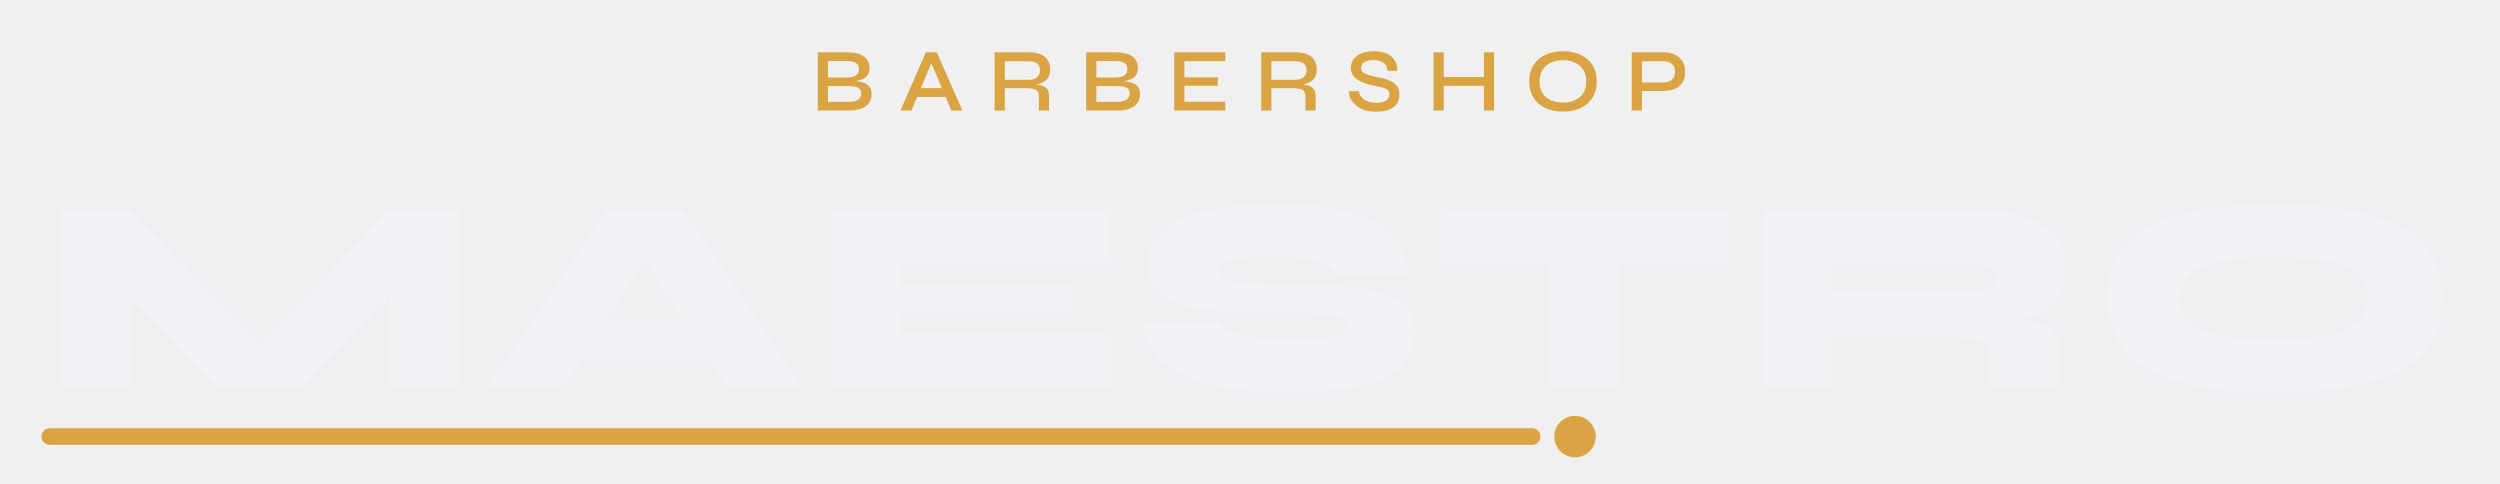
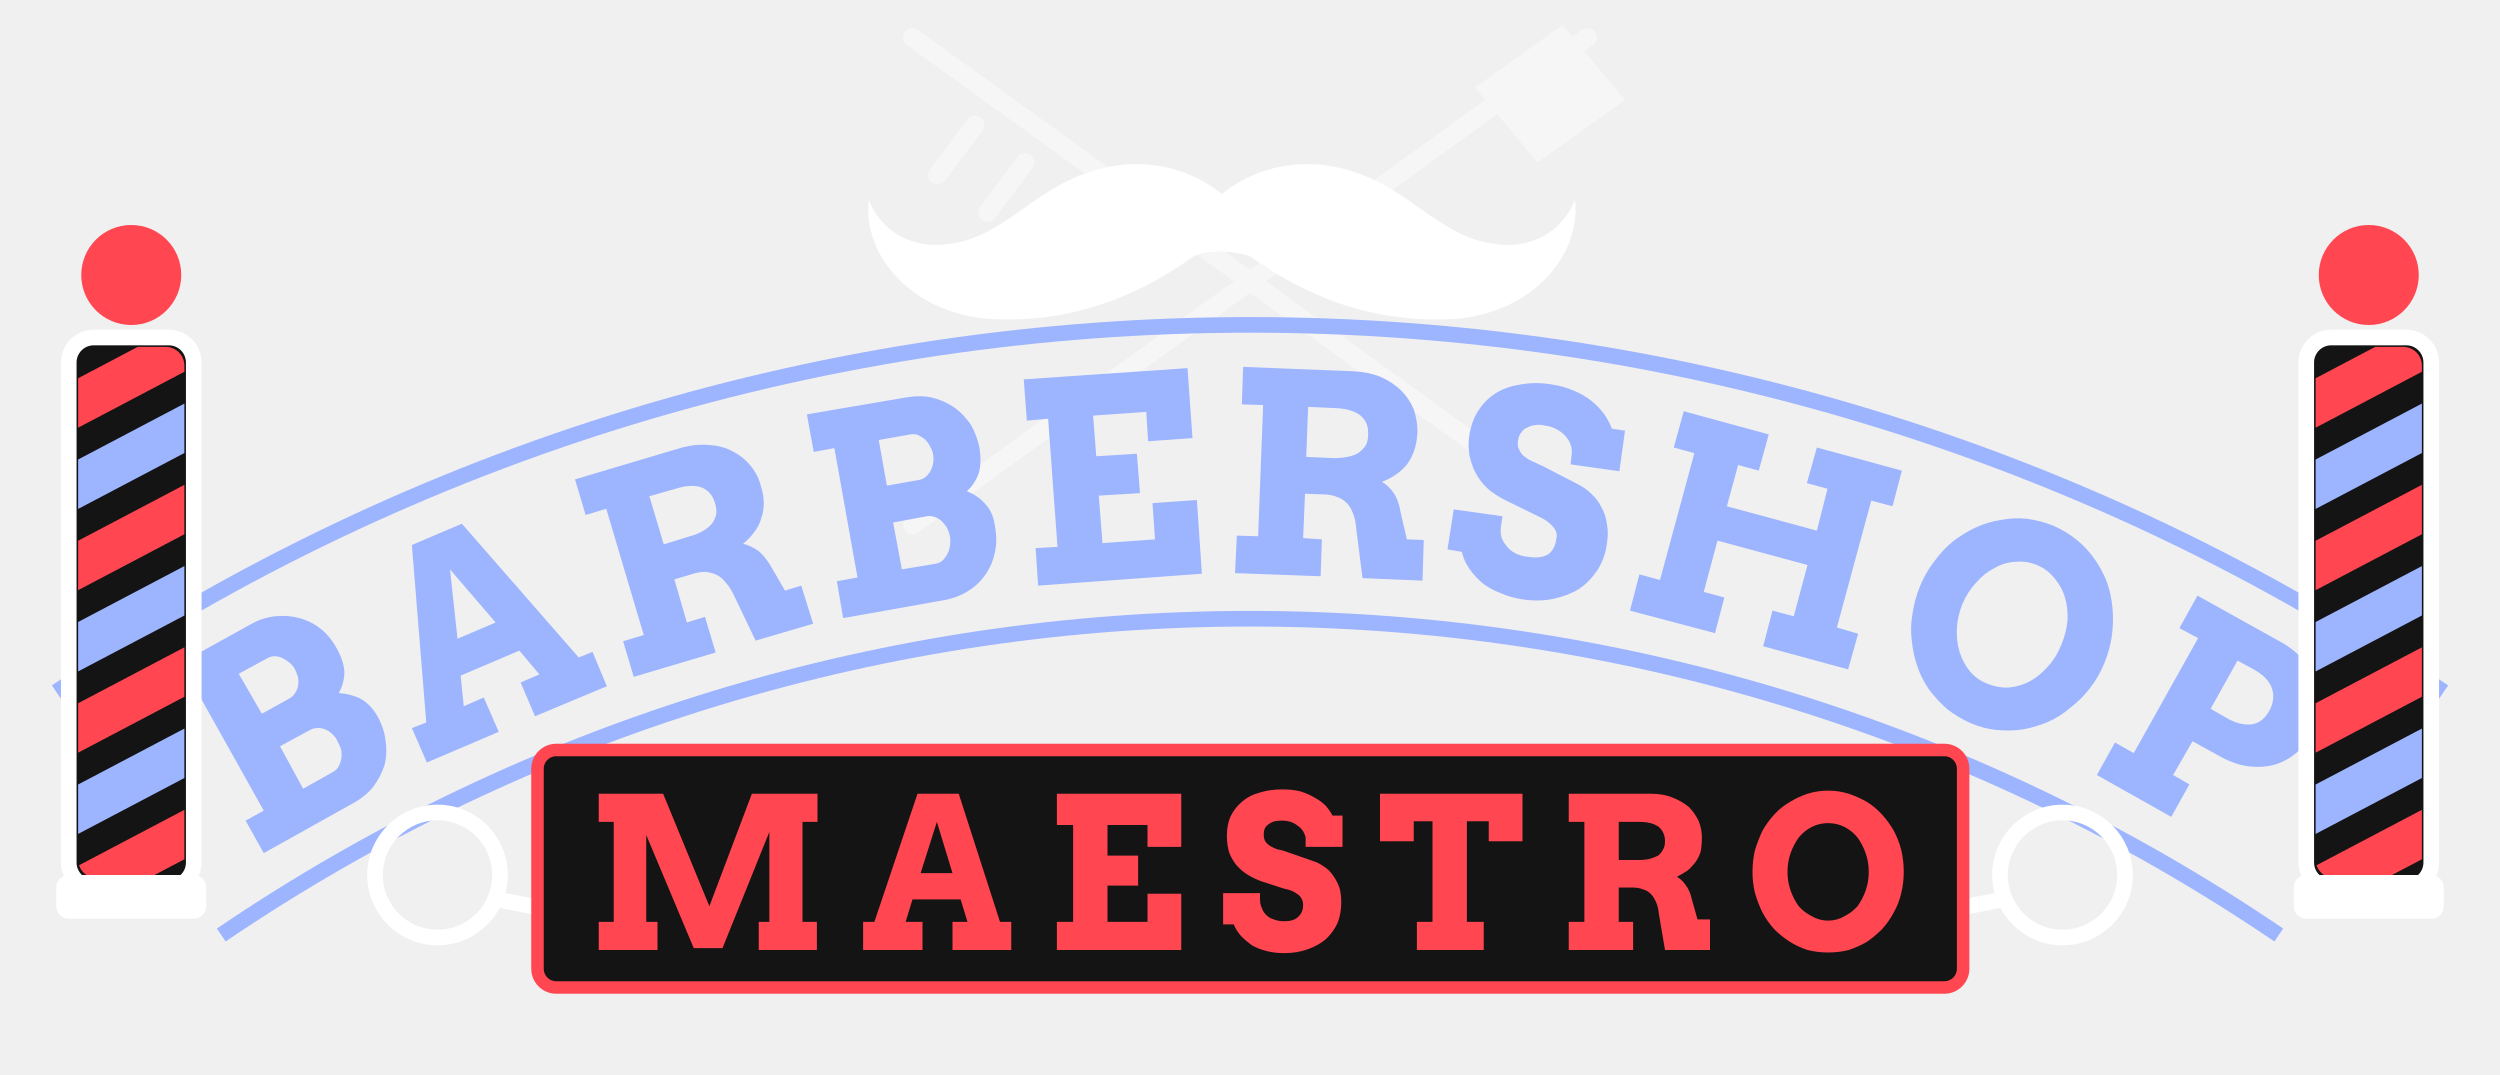
- <svg xmlns="http://www.w3.org/2000/svg" viewBox="0 0 361.9 70" role="img" aria-label="Barbershop Maestro">
-   <path fill="#d9a441" d="M118.38 16.0V7.575H122.668Q124.219 7.575 125.043 8.152Q125.868 8.73 125.868 9.828Q125.868 10.524 125.548 10.936Q125.228 11.348 124.645 11.548Q124.061 11.748 123.272 11.804L123.314 11.718Q123.894 11.736 124.409 11.821Q124.924 11.906 125.317 12.114Q125.71 12.322 125.938 12.691Q126.166 13.059 126.166 13.647Q126.166 14.422 125.778 14.933Q125.391 15.444 124.701 15.707Q124.01 15.969 123.107 16.0ZM119.855 14.738H122.896Q123.739 14.738 124.203 14.448Q124.666 14.157 124.666 13.524Q124.666 13.042 124.385 12.814Q124.103 12.585 123.65 12.52Q123.197 12.456 122.694 12.456H119.855ZM119.855 11.218H122.579Q123.422 11.218 123.885 10.925Q124.349 10.632 124.349 9.999Q124.349 9.37 123.885 9.103Q123.422 8.837 122.684 8.837H119.855ZM132.301 14.028V12.758H137.308V14.028ZM130.347 16.0 134.026 7.575H135.61L139.322 16.0H137.721L134.498 8.397H135.138L131.931 16.0ZM143.978 16.0V7.575H148.956Q149.897 7.575 150.583 7.841Q151.268 8.108 151.645 8.661Q152.021 9.215 152.021 10.07Q152.021 10.649 151.825 11.055Q151.629 11.461 151.28 11.724Q150.932 11.986 150.472 12.125Q150.013 12.264 149.486 12.303L149.357 12.213Q150.185 12.231 150.737 12.37Q151.288 12.509 151.573 12.874Q151.859 13.238 151.859 13.96V16.0H150.384V14.033Q150.384 13.538 150.213 13.262Q150.041 12.986 149.615 12.875Q149.189 12.763 148.409 12.763H145.453V16.0ZM145.453 11.551H148.956Q149.741 11.551 150.144 11.164Q150.547 10.777 150.547 10.135Q150.547 9.52 150.144 9.195Q149.741 8.869 148.956 8.869H145.453ZM157.232 16.0V7.575H161.52Q163.071 7.575 163.895 8.152Q164.72 8.73 164.72 9.828Q164.72 10.524 164.4 10.936Q164.08 11.348 163.497 11.548Q162.913 11.748 162.124 11.804L162.166 11.718Q162.746 11.736 163.261 11.821Q163.776 11.906 164.169 12.114Q164.562 12.322 164.79 12.691Q165.018 13.059 165.018 13.647Q165.018 14.422 164.63 14.933Q164.243 15.444 163.553 15.707Q162.862 15.969 161.959 16.0ZM158.707 14.738H161.748Q162.591 14.738 163.055 14.448Q163.518 14.157 163.518 13.524Q163.518 13.042 163.237 12.814Q162.955 12.585 162.502 12.52Q162.049 12.456 161.546 12.456H158.707ZM158.707 11.218H161.431Q162.274 11.218 162.737 10.925Q163.201 10.632 163.201 9.999Q163.201 9.37 162.737 9.103Q162.274 8.837 161.536 8.837H158.707ZM171.454 12.413V14.73H177.375V16.0H169.979V7.575H177.362V8.845H171.454V11.192H176.292V12.413ZM182.57 16.0V7.575H187.548Q188.489 7.575 189.175 7.841Q189.86 8.108 190.237 8.661Q190.613 9.215 190.613 10.07Q190.613 10.649 190.417 11.055Q190.221 11.461 189.872 11.724Q189.524 11.986 189.064 12.125Q188.605 12.264 188.078 12.303L187.949 12.213Q188.777 12.231 189.329 12.37Q189.88 12.509 190.165 12.874Q190.451 13.238 190.451 13.96V16.0H188.976V14.033Q188.976 13.538 188.805 13.262Q188.633 12.986 188.207 12.875Q187.781 12.763 187.001 12.763H184.045V16.0ZM184.045 11.551H187.548Q188.333 11.551 188.736 11.164Q189.139 10.777 189.139 10.135Q189.139 9.52 188.736 9.195Q188.333 8.869 187.548 8.869H184.045ZM195.261 13.2H196.713Q196.76 13.68 197.091 14.064Q197.423 14.448 197.976 14.666Q198.53 14.884 199.239 14.884Q199.873 14.884 200.29 14.729Q200.707 14.574 200.913 14.295Q201.118 14.016 201.118 13.633Q201.118 13.253 200.878 13.038Q200.637 12.823 200.14 12.678Q199.644 12.533 198.873 12.389Q198.235 12.265 197.641 12.07Q197.047 11.874 196.574 11.575Q196.101 11.276 195.824 10.845Q195.547 10.415 195.547 9.817Q195.547 9.133 195.931 8.591Q196.315 8.049 197.068 7.734Q197.82 7.42 198.905 7.42Q200.557 7.42 201.425 8.181Q202.294 8.943 202.268 10.247H200.856Q200.814 9.422 200.258 9.06Q199.703 8.698 198.844 8.698Q198.075 8.698 197.552 8.967Q197.029 9.236 197.029 9.853Q197.029 10.106 197.152 10.296Q197.275 10.486 197.565 10.635Q197.856 10.784 198.353 10.923Q198.85 11.061 199.585 11.212Q200.206 11.326 200.748 11.504Q201.29 11.681 201.702 11.959Q202.113 12.236 202.345 12.662Q202.577 13.089 202.577 13.718Q202.577 14.427 202.218 14.978Q201.86 15.529 201.112 15.846Q200.363 16.163 199.175 16.163Q198.277 16.163 197.608 15.952Q196.938 15.741 196.471 15.393Q196.004 15.045 195.725 14.645Q195.445 14.244 195.335 13.86Q195.225 13.477 195.261 13.2ZM208.828 11.146H215.012V12.417H208.828ZM214.808 7.575H216.283V16.0H214.808ZM207.518 7.575H208.993V16.0H207.518ZM226.257 16.155Q224.772 16.155 223.674 15.623Q222.576 15.092 221.972 14.117Q221.368 13.142 221.368 11.791Q221.368 10.433 221.972 9.455Q222.576 8.478 223.674 7.949Q224.772 7.42 226.257 7.42Q227.751 7.42 228.845 7.949Q229.939 8.478 230.543 9.455Q231.147 10.433 231.147 11.791Q231.147 13.142 230.543 14.117Q229.939 15.092 228.845 15.623Q227.751 16.155 226.257 16.155ZM226.257 14.852Q227.24 14.852 227.995 14.513Q228.75 14.175 229.187 13.495Q229.623 12.814 229.623 11.791Q229.623 10.768 229.187 10.091Q228.75 9.413 227.995 9.068Q227.24 8.723 226.257 8.723Q225.288 8.723 224.518 9.068Q223.748 9.413 223.307 10.091Q222.867 10.768 222.867 11.791Q222.867 12.814 223.307 13.495Q223.748 14.175 224.518 14.513Q225.288 14.852 226.257 14.852ZM237.477 13.174V11.945H240.883Q241.606 11.945 242.04 11.531Q242.474 11.117 242.474 10.411Q242.474 9.679 242.04 9.274Q241.606 8.869 240.883 8.869H237.685V16.0H236.21V7.575H240.785Q241.444 7.575 242.02 7.748Q242.597 7.922 243.03 8.273Q243.463 8.624 243.706 9.156Q243.949 9.687 243.949 10.411Q243.949 11.127 243.706 11.65Q243.463 12.174 243.03 12.512Q242.597 12.851 242.02 13.012Q241.444 13.174 240.785 13.174Z" />
-   <path fill="#f4f1f7" d="M40.56 52.96H34.56L56.4 30.4H66.4V56.0H56.4V38.56L59.4 39.8L43.6 56.0H31.6L15.76 39.84L18.8 38.6V56.0H8.8V30.4H18.8ZM79.56 52.12V46.12H106.92V52.12ZM70.6 56.0 87.76 30.4H98.88L116.2 56.0H105.2L90.36 33.08H96.32L81.6 56.0ZM130.4 45.2V48.4H160.8V56.0H120.4V30.4H160.72V38.0H130.4V41.2H155.2V45.2ZM165.6 46.6H176.52Q176.8 47.44 178.16 48.02Q179.52 48.6 181.82 48.9Q184.12 49.2 187.16 49.2Q190.16 49.2 191.9 49.02Q193.64 48.84 194.36 48.38Q195.08 47.92 195.08 47.12Q195.08 46.36 193.92 45.94Q192.76 45.52 189.8 45.36Q186.84 45.2 181.48 45.2Q177.48 45.2 174.58 44.82Q171.68 44.44 169.82 43.62Q167.96 42.8 167.08 41.54Q166.2 40.28 166.2 38.52Q166.2 35.48 168.26 33.5Q170.32 31.52 174.5 30.54Q178.68 29.56 184.96 29.56Q194.16 29.56 199.02 32.22Q203.88 34.88 203.88 39.88H193.52Q193.32 38.56 191.04 37.86Q188.76 37.16 184.56 37.16Q180.4 37.16 178.38 37.64Q176.36 38.12 176.36 39.28Q176.36 39.88 176.92 40.24Q177.48 40.6 178.86 40.82Q180.24 41.04 182.76 41.12Q185.28 41.2 189.16 41.2Q193.44 41.2 196.44 41.62Q199.44 42.04 201.3 42.88Q203.16 43.72 204 45.02Q204.84 46.32 204.84 48.08Q204.84 51.12 202.92 53.04Q201 54.96 196.84 55.88Q192.68 56.8 185.96 56.8Q182.16 56.8 178.98 56.36Q175.8 55.92 173.32 55.06Q170.84 54.2 169.12 52.94Q167.4 51.68 166.5 50.1Q165.6 48.52 165.6 46.6ZM208.64 30.4H250.24V38.0H208.64ZM224.44 37.48H234.44V56.0H224.44ZM255.24 56.0V30.4H286.16Q289.8 30.4 292.7 31.22Q295.6 32.04 297.3 33.96Q299.0 35.88 299.0 39.2Q299.0 41.4 298.2 42.84Q297.4 44.28 296.0 45.08Q294.6 45.88 292.8 46.24Q291.0 46.6 289.04 46.68L286.12 46.12Q290.88 46.16 293.46 46.52Q296.04 46.88 297.06 47.82Q298.08 48.76 298.08 50.52V56.0H288.08V51.72Q288.08 50.52 287.62 49.9Q287.16 49.28 285.62 49.04Q284.08 48.8 280.88 48.8H265.24V56.0ZM265.24 42.12H286.16Q287.36 42.12 288.18 41.72Q289.0 41.32 289.0 40.2Q289.0 39.16 288.18 38.78Q287.36 38.4 286.16 38.4H265.24ZM329.32 56.8Q320.6 56.8 315.28 55.26Q309.96 53.72 307.54 50.7Q305.12 47.68 305.12 43.2Q305.12 38.72 307.54 35.7Q309.96 32.68 315.28 31.14Q320.6 29.6 329.32 29.6Q338.04 29.6 343.36 31.14Q348.68 32.68 351.1 35.7Q353.52 38.72 353.52 43.2Q353.52 47.68 351.1 50.7Q348.68 53.72 343.36 55.26Q338.04 56.8 329.32 56.8ZM329.32 49.2Q333.44 49.2 336.44 48.7Q339.44 48.2 341.08 46.9Q342.72 45.6 342.72 43.2Q342.72 40.8 341.08 39.5Q339.44 38.2 336.44 37.7Q333.44 37.2 329.32 37.2Q325.2 37.2 322.1 37.7Q319.0 38.2 317.26 39.5Q315.52 40.8 315.52 43.2Q315.52 45.6 317.26 46.9Q319.0 48.2 322.1 48.7Q325.2 49.2 329.32 49.2Z" />
-   <rect x="6.0" y="62" width="217.0" height="2.4" rx="1.2" fill="#d9a441" />
-   <circle cx="228.0" cy="63.2" r="3" fill="#d9a441" />
+ <svg xmlns="http://www.w3.org/2000/svg" viewBox="0 0 400 172" role="img" aria-label="Barbershop Maestro">
+   <g fill="none" stroke="#ffffff" stroke-width="3" stroke-linecap="round" opacity=".4">
+     <path d="M146 6L254 84" />
+     <path d="M254 6L146 84" />
+     <path d="M236 14l14-10 10 12-14 10z" fill="#ffffff" stroke="none" />
+     <path d="M156 20l-6 8M164 26l-6 8M172 32l-6 8" />
+   </g>
+   <path transform="translate(0 -14) scale(1)" d="M200 50c-6-9-17-12-27-8-8 3-13 10-21 11-6 1-11-2-13-7-1 9 7 18 19 19 15 1 26-5 33-10 2-1 6-1 9 0 7 5 18 11 33 10 12-1 20-10 19-19-2 5-7 8-13 7-8-1-13-8-21-11-10-4-21-1-27 8z" fill="#ffffff" />
+   <path d="M9.0 110.7A340.0 340.0 0 0 1 391.0 110.7" fill="none" stroke="#9db4ff" stroke-width="2.5" />
+   <path d="M35.4 149.6A293.0 293.0 0 0 1 364.6 149.6" fill="none" stroke="#9db4ff" stroke-width="2.5" />
+   <path fill="#9db4ff" d="M39.3 131.3 42.2 129.7 31.9 111.3 29 113 26 107.7 40.1 99.9Q42 98.8 44.1 98.6Q46.1 98.4 47.9 98.9Q49.8 99.4 51.3 100.6Q52.8 101.8 53.8 103.6Q55 105.7 55.1 107.5Q55.1 109.3 54.2 110.9Q56.1 111 57.7 111.8Q59.3 112.7 60.4 114.6Q61.5 116.6 61.7 118.6Q62 120.6 61.5 122.5Q60.9 124.3 59.7 125.9Q58.5 127.4 56.7 128.4L42.2 136.5ZM44.8 119.4 48.5 126.2 53.3 123.5Q53.9 123.2 54.2 122.6Q54.5 122 54.6 121.4Q54.7 120.7 54.6 120Q54.4 119.3 54 118.6Q53.7 117.9 53.1 117.4Q52.6 116.9 52 116.7Q51.3 116.4 50.7 116.5Q50.1 116.5 49.6 116.8ZM38.2 107.8 41.9 114.2 46.4 111.7Q46.9 111.4 47.2 110.9Q47.6 110.3 47.7 109.7Q47.8 109.1 47.7 108.4Q47.5 107.7 47.2 107.1Q46.9 106.5 46.3 106Q45.8 105.6 45.2 105.3Q44.6 105 43.9 105Q43.3 105 42.8 105.3ZM83.3 109.2 86.3 107.9 83.1 104.1 73.7 108.1 74.2 113 77.4 111.6 79.8 117.1 68.3 122 65.9 116.5 68.2 115.6 65.9 87.2 73.9 83.8 92.6 105.2 94.8 104.3 97.1 109.8 85.6 114.6ZM73.2 102.2 79.3 99.6 72 91.1ZM92 76.7 108.8 71.7Q111.2 71 113.4 71.2Q115.5 71.3 117.2 72.2Q118.8 73 120 74.4Q121.2 75.8 121.7 77.6Q122.2 79.2 122.2 80.5Q122.2 81.8 121.8 82.9Q121.5 84.1 120.7 85.1Q120 86.1 118.9 87Q120.1 87.3 121.3 88.1Q122.4 89 123.4 90.7L125.6 94.5L128.2 93.7L130.1 99.8L120.9 102.5L117.5 95.4Q116.9 94.1 116.2 93.3Q115.5 92.4 114.7 92Q113.9 91.6 112.8 91.5Q111.8 91.5 110.6 91.9L107.9 92.7L109.9 99.6L112.8 98.7L114.5 104.4L101.4 108.3L99.7 102.6L103 101.6L97 81.4L93.7 82.4ZM103.9 79.4 106.2 87.1 110.4 85.8Q111.5 85.5 112.4 85Q113.3 84.5 113.9 83.8Q114.4 83.1 114.6 82.3Q114.7 81.5 114.4 80.5Q113.9 78.7 112.3 78Q110.6 77.4 108.1 78.2ZM133.9 93 137.2 92.4 133.5 71.7 130.2 72.3 129.1 66.3 144.9 63.6Q147.1 63.2 149.1 63.6Q151.1 64.1 152.7 65.2Q154.2 66.3 155.3 67.9Q156.3 69.6 156.7 71.6Q157.1 74 156.6 75.7Q156 77.4 154.7 78.6Q156.5 79.3 157.7 80.7Q158.9 82 159.2 84.2Q159.6 86.4 159.2 88.3Q158.8 90.3 157.7 91.9Q156.6 93.5 155 94.5Q153.3 95.6 151.2 96L134.9 98.9ZM142.9 83.6 144.3 91.1 149.7 90.2Q150.3 90.1 150.8 89.7Q151.3 89.2 151.6 88.6Q151.9 88 152 87.3Q152.1 86.6 152 85.8Q151.8 85 151.5 84.4Q151.1 83.8 150.6 83.3Q150.1 82.9 149.5 82.7Q148.9 82.5 148.3 82.6ZM140.6 70.4 141.9 77.7 147 76.8Q147.6 76.7 148.1 76.3Q148.6 75.9 148.9 75.3Q149.2 74.8 149.3 74.1Q149.4 73.4 149.3 72.7Q149.2 72.1 148.8 71.4Q148.5 70.8 148 70.3Q147.5 69.9 146.9 69.6Q146.3 69.4 145.7 69.5ZM163.8 60.7 190 58.9 190.8 70.1 183.7 70.6 183.4 65.9 174.9 66.5 175.4 73 181.9 72.6 182.4 78.9 175.8 79.3 176.4 86.9 184.8 86.3 184.4 80.5 191.5 80 192.3 91.8 166.1 93.7 165.7 87.7 169.2 87.5 167.7 67 164.3 67.3ZM198.9 58.7 216.4 59.4Q218.9 59.5 220.9 60.3Q222.9 61.2 224.2 62.5Q225.5 63.8 226.2 65.5Q226.8 67.3 226.8 69.1Q226.7 70.8 226.3 72Q225.9 73.2 225.2 74.2Q224.4 75.2 223.4 75.9Q222.4 76.6 221.1 77.1Q222.2 77.7 223 78.9Q223.8 80.1 224.1 82L225.1 86.3L227.8 86.4L227.6 92.9L218 92.5L217 84.6Q216.9 83.2 216.5 82.2Q216.1 81.1 215.5 80.5Q214.8 79.8 213.9 79.5Q212.9 79.1 211.6 79.1L208.8 79L208.5 86.1L211.5 86.3L211.3 92.2L197.6 91.7L197.9 85.7L201.3 85.8L202.1 64.8L198.7 64.7ZM209.3 65.1 209 73.1 213.4 73.3Q214.6 73.3 215.6 73.1Q216.6 72.9 217.3 72.5Q218 72 218.5 71.3Q218.9 70.6 218.9 69.5Q219 67.6 217.7 66.5Q216.3 65.4 213.7 65.3ZM251.5 72.4Q251.5 71.6 251.2 70.9Q250.9 70.2 250.3 69.6Q249.7 69 248.9 68.6Q248.1 68.2 247.2 68.1Q246.4 67.9 245.7 68Q244.9 68.1 244.4 68.4Q243.8 68.6 243.4 69.2Q243 69.7 242.9 70.4Q242.7 71.4 243.1 72Q243.4 72.7 244 73.1Q244.6 73.6 245.4 73.9Q246.2 74.3 246.9 74.6L252.5 77.5Q253.7 78.1 254.6 79Q255.6 79.9 256.2 81.1Q256.9 82.3 257.1 83.8Q257.4 85.2 257.1 87Q256.8 89.3 255.6 91.2Q254.4 93 252.7 94.2Q250.9 95.3 248.6 95.8Q246.3 96.3 243.6 95.9Q241.7 95.6 240.1 94.9Q238.5 94.3 237.2 93.3Q236 92.3 235.1 91Q234.2 89.7 233.9 88.3L231.6 87.9L232.6 81.5L240.4 82.6L240.2 83.9Q240 84.9 240.2 85.8Q240.4 86.6 241 87.3Q241.5 88 242.4 88.5Q243.3 89 244.6 89.1Q246.5 89.4 247.7 88.7Q248.8 87.9 249 86.3Q249.2 85.5 248.9 84.9Q248.6 84.3 248.1 83.9Q247.6 83.4 246.9 83Q246.3 82.7 245.7 82.4L241 80.1Q239.6 79.4 238.4 78.5Q237.2 77.5 236.4 76.2Q235.6 74.9 235.2 73.2Q234.8 71.6 235.1 69.6Q235.5 67.2 236.6 65.6Q237.7 63.9 239.5 62.8Q241.2 61.8 243.4 61.5Q245.7 61.1 248.2 61.5Q250.2 61.8 251.8 62.5Q253.5 63.2 254.7 64.2Q255.9 65.2 256.7 66.3Q257.5 67.5 257.9 68.6L260 68.9L259.1 75.4L251.3 74.3ZM290.7 71.6 304.3 75.3 302.8 81 299.4 80.1 293.9 100.4 297.3 101.4 295.7 107.1 282.1 103.4 283.6 97.7 287 98.6 289.2 90.4 274.8 86.5 272.6 94.7 275.9 95.6 274.4 101.3 260.8 97.7 262.3 91.9 265.6 92.8 271.1 72.5 267.8 71.6 269.4 65.8 283 69.5 281.4 75.3 278.1 74.4 276.3 81 290.7 84.9 292.4 78.2 289.1 77.3ZM315.3 115.7Q313.3 114.8 311.6 113.5Q310 112.1 308.7 110.4Q307.5 108.7 306.8 106.7Q306.1 104.7 305.9 102.6Q305.6 100.4 306 98.2Q306.3 96 307.2 93.8Q308.1 91.6 309.5 89.8Q310.8 88 312.5 86.6Q314.2 85.3 316.1 84.4Q318.1 83.5 320.1 83.2Q322.2 82.8 324.3 83Q326.5 83.3 328.5 84.1Q330.6 85 332.3 86.4Q333.9 87.7 335.1 89.4Q336.3 91.1 337.1 93.1Q337.8 95.1 338 97.3Q338.2 99.4 337.9 101.7Q337.6 103.9 336.7 106.1Q335.8 108.3 334.4 110.1Q333 111.9 331.3 113.2Q329.7 114.6 327.7 115.5Q325.8 116.3 323.7 116.7Q321.7 117 319.5 116.8Q317.4 116.6 315.3 115.7ZM318 109.4Q319.7 110.1 321.5 110Q323.3 109.8 324.8 109Q326.4 108.1 327.7 106.6Q329 105.2 329.8 103.2Q330.6 101.3 330.8 99.3Q330.9 97.3 330.4 95.6Q329.9 93.9 328.7 92.5Q327.6 91.1 325.9 90.4Q324.2 89.7 322.4 89.9Q320.6 90 319.1 90.9Q317.5 91.7 316.2 93.2Q314.8 94.7 314 96.6Q313.2 98.6 313.1 100.5Q313 102.5 313.5 104.2Q314 105.9 315.1 107.3Q316.2 108.7 318 109.4ZM351.6 95.3 364.9 102.7Q367.1 103.9 368.6 105.7Q370.1 107.4 370.8 109.4Q371.5 111.3 371.4 113.2Q371.3 115.2 370.3 116.9Q369.2 118.9 367.6 120.3Q366 121.7 364.1 122.3Q362.1 122.9 359.7 122.6Q357.4 122.3 354.8 120.8L350.8 118.6L347.7 124L350.3 125.5L347.4 130.7L335.5 124L338.4 118.8L341.4 120.5L351.7 102.1L348.7 100.5ZM358 105.7 353.7 113.4 356.3 114.9Q358.4 116.1 360.2 115.9Q362 115.7 363.1 113.7Q364.1 111.9 363.5 110.1Q362.9 108.4 360.6 107.1Z" />
+   <g fill="none" stroke="#ffffff" stroke-width="2.5">
+     <circle cx="70.0" cy="140" r="10" />
+     <circle cx="330.0" cy="140" r="10" />
+     <path d="M80.0 144Q200 168 320.0 144" />
+   </g>
+   <rect x="86.0" y="120" width="228.1" height="38" rx="3" fill="#141414" stroke="#ff4651" stroke-width="2" />
+   <path fill="#ff4651" d="M95.8 147.5H98.2V131.5H95.8V127H106.1L113.5 145L120.3 127H130.8V131.5H128.4V147.5H130.7V152H121.4V147.5H123.1V133.1L115.6 151.7H111L103.4 133.6V147.5H105.2V152H95.8ZM152.4 147.5H154.8L153.7 143.9H146L144.9 147.5H147.6V152H138.1V147.5H139.9L146.8 127H153.4L160 147.5H161.8V152H152.4ZM147.3 139.7H152.4L149.9 131.5ZM169.1 127H189V135.5H183.6V132H177.2V136.9H182.1V141.7H177.2V147.5H183.6V143H189V152H169.1V147.5H171.7V132H169.1ZM208.9 134Q208.8 133.5 208.5 133Q208.1 132.4 207.6 132.1Q207.1 131.7 206.5 131.5Q205.9 131.3 205.2 131.3Q204.5 131.3 204 131.4Q203.5 131.5 203.1 131.8Q202.6 132.1 202.4 132.5Q202.2 132.9 202.2 133.5Q202.2 134.3 202.5 134.7Q202.8 135.1 203.3 135.4Q203.8 135.7 204.4 135.9Q205 136 205.6 136.2L210.2 137.8Q211.1 138.1 211.9 138.7Q212.7 139.2 213.3 140.1Q213.9 140.9 214.3 142Q214.6 143 214.6 144.4Q214.6 146.2 214 147.7Q213.3 149.2 212.1 150.3Q210.9 151.3 209.2 151.9Q207.5 152.5 205.5 152.5Q204 152.5 202.8 152.2Q201.5 151.9 200.4 151.3Q199.4 150.6 198.6 149.8Q197.8 148.9 197.4 147.9H195.7V142.9H201.6V143.9Q201.6 144.7 201.9 145.3Q202.1 145.9 202.6 146.4Q203.1 146.9 203.8 147.1Q204.5 147.4 205.5 147.4Q207 147.4 207.7 146.7Q208.5 146 208.5 144.8Q208.5 144.2 208.2 143.7Q208 143.3 207.5 143Q207.1 142.7 206.6 142.5Q206.1 142.3 205.5 142.2L201.8 141Q200.7 140.6 199.7 140Q198.7 139.4 197.9 138.5Q197.2 137.7 196.7 136.5Q196.3 135.3 196.3 133.7Q196.3 131.9 196.9 130.6Q197.6 129.2 198.8 128.2Q200 127.2 201.6 126.8Q203.2 126.3 205.2 126.3Q206.7 126.3 208 126.6Q209.3 127 210.3 127.6Q211.4 128.2 212.1 128.9Q212.8 129.7 213.2 130.5H214.8V135.5H208.9ZM226.7 147.5H229.2V131.4H226.2V134.6H220.8V127H243.6V134.6H238.2V131.4H234.7V147.5H237.4V152H226.7ZM251 127H264.2Q266.1 127 267.6 127.6Q269.1 128.2 270.2 129.1Q271.2 130.1 271.8 131.4Q272.3 132.6 272.3 134Q272.3 135.3 272.1 136.3Q271.8 137.2 271.3 137.9Q270.7 138.7 270 139.3Q269.2 139.8 268.3 140.3Q269.1 140.7 269.7 141.6Q270.4 142.5 270.7 143.9L271.6 147.1H273.6L273.6 152H266.4L265.4 146.1Q265.3 145 264.9 144.2Q264.6 143.5 264.1 143Q263.6 142.5 262.9 142.3Q262.2 142 261.1 142H259V147.5H261.3V152H251V147.5H253.5V131.5H251ZM259 131.5V137.6H262.3Q263.2 137.6 264 137.4Q264.7 137.2 265.3 136.9Q265.8 136.5 266.1 135.9Q266.4 135.4 266.4 134.6Q266.4 133.2 265.4 132.3Q264.3 131.5 262.3 131.5ZM292.5 152.4Q290.8 152.4 289.2 152Q287.7 151.5 286.4 150.7Q285 149.8 283.9 148.7Q282.8 147.5 282 146Q281.3 144.6 280.8 142.9Q280.4 141.3 280.4 139.5Q280.4 137.7 280.8 136Q281.3 134.4 282 132.9Q282.8 131.5 283.9 130.3Q285 129.1 286.4 128.3Q287.7 127.5 289.2 127Q290.8 126.5 292.5 126.5Q294.2 126.5 295.8 127Q297.3 127.5 298.7 128.3Q300 129.1 301.1 130.3Q302.2 131.5 303 132.9Q303.8 134.4 304.2 136Q304.6 137.7 304.6 139.5Q304.6 141.3 304.2 142.9Q303.8 144.6 303 146Q302.2 147.5 301.1 148.7Q300 149.8 298.7 150.7Q297.3 151.5 295.8 152Q294.2 152.4 292.5 152.4ZM292.5 147.3Q293.9 147.3 295.1 146.6Q296.3 146 297.2 145Q298 143.9 298.5 142.5Q299 141.1 299 139.5Q299 137.9 298.5 136.5Q298 135.1 297.2 134Q296.3 132.9 295.1 132.3Q293.9 131.7 292.5 131.7Q291.1 131.7 289.9 132.3Q288.7 132.9 287.8 134Q287 135.1 286.5 136.5Q286 137.9 286 139.5Q286 141.1 286.5 142.5Q287 143.9 287.8 145Q288.7 146 289.9 146.6Q291.1 147.3 292.5 147.3Z" />
+   <g transform="translate(8 0)">
+     <circle cx="13" cy="44" r="8" fill="#ff4651" />
+     <rect x="3" y="54" width="20" height="88" rx="4" fill="#141414" stroke="#ffffff" stroke-width="2.5" />
+     <clipPath id="c8">
+       <rect x="4.5" y="55.5" width="17" height="85" rx="3" />
+     </clipPath>
+     <g clip-path="url(#c8)" stroke-width="7">
+       <path d="M-6 70L32 50M-6 96L32 76M-6 122L32 102M-6 148L32 128" stroke="#ff4651" />
+       <path d="M-6 83L32 63M-6 109L32 89M-6 135L32 115" stroke="#9db4ff" />
+     </g>
+     <rect x="1" y="140" width="24" height="7" rx="2" fill="#ffffff" />
+   </g>
+   <g transform="translate(366 0)">
+     <circle cx="13" cy="44" r="8" fill="#ff4651" />
+     <rect x="3" y="54" width="20" height="88" rx="4" fill="#141414" stroke="#ffffff" stroke-width="2.5" />
+     <clipPath id="c366">
+       <rect x="4.5" y="55.5" width="17" height="85" rx="3" />
+     </clipPath>
+     <g clip-path="url(#c366)" stroke-width="7">
+       <path d="M-6 70L32 50M-6 96L32 76M-6 122L32 102M-6 148L32 128" stroke="#ff4651" />
+       <path d="M-6 83L32 63M-6 109L32 89M-6 135L32 115" stroke="#9db4ff" />
+     </g>
+     <rect x="1" y="140" width="24" height="7" rx="2" fill="#ffffff" />
+   </g>
</svg>
